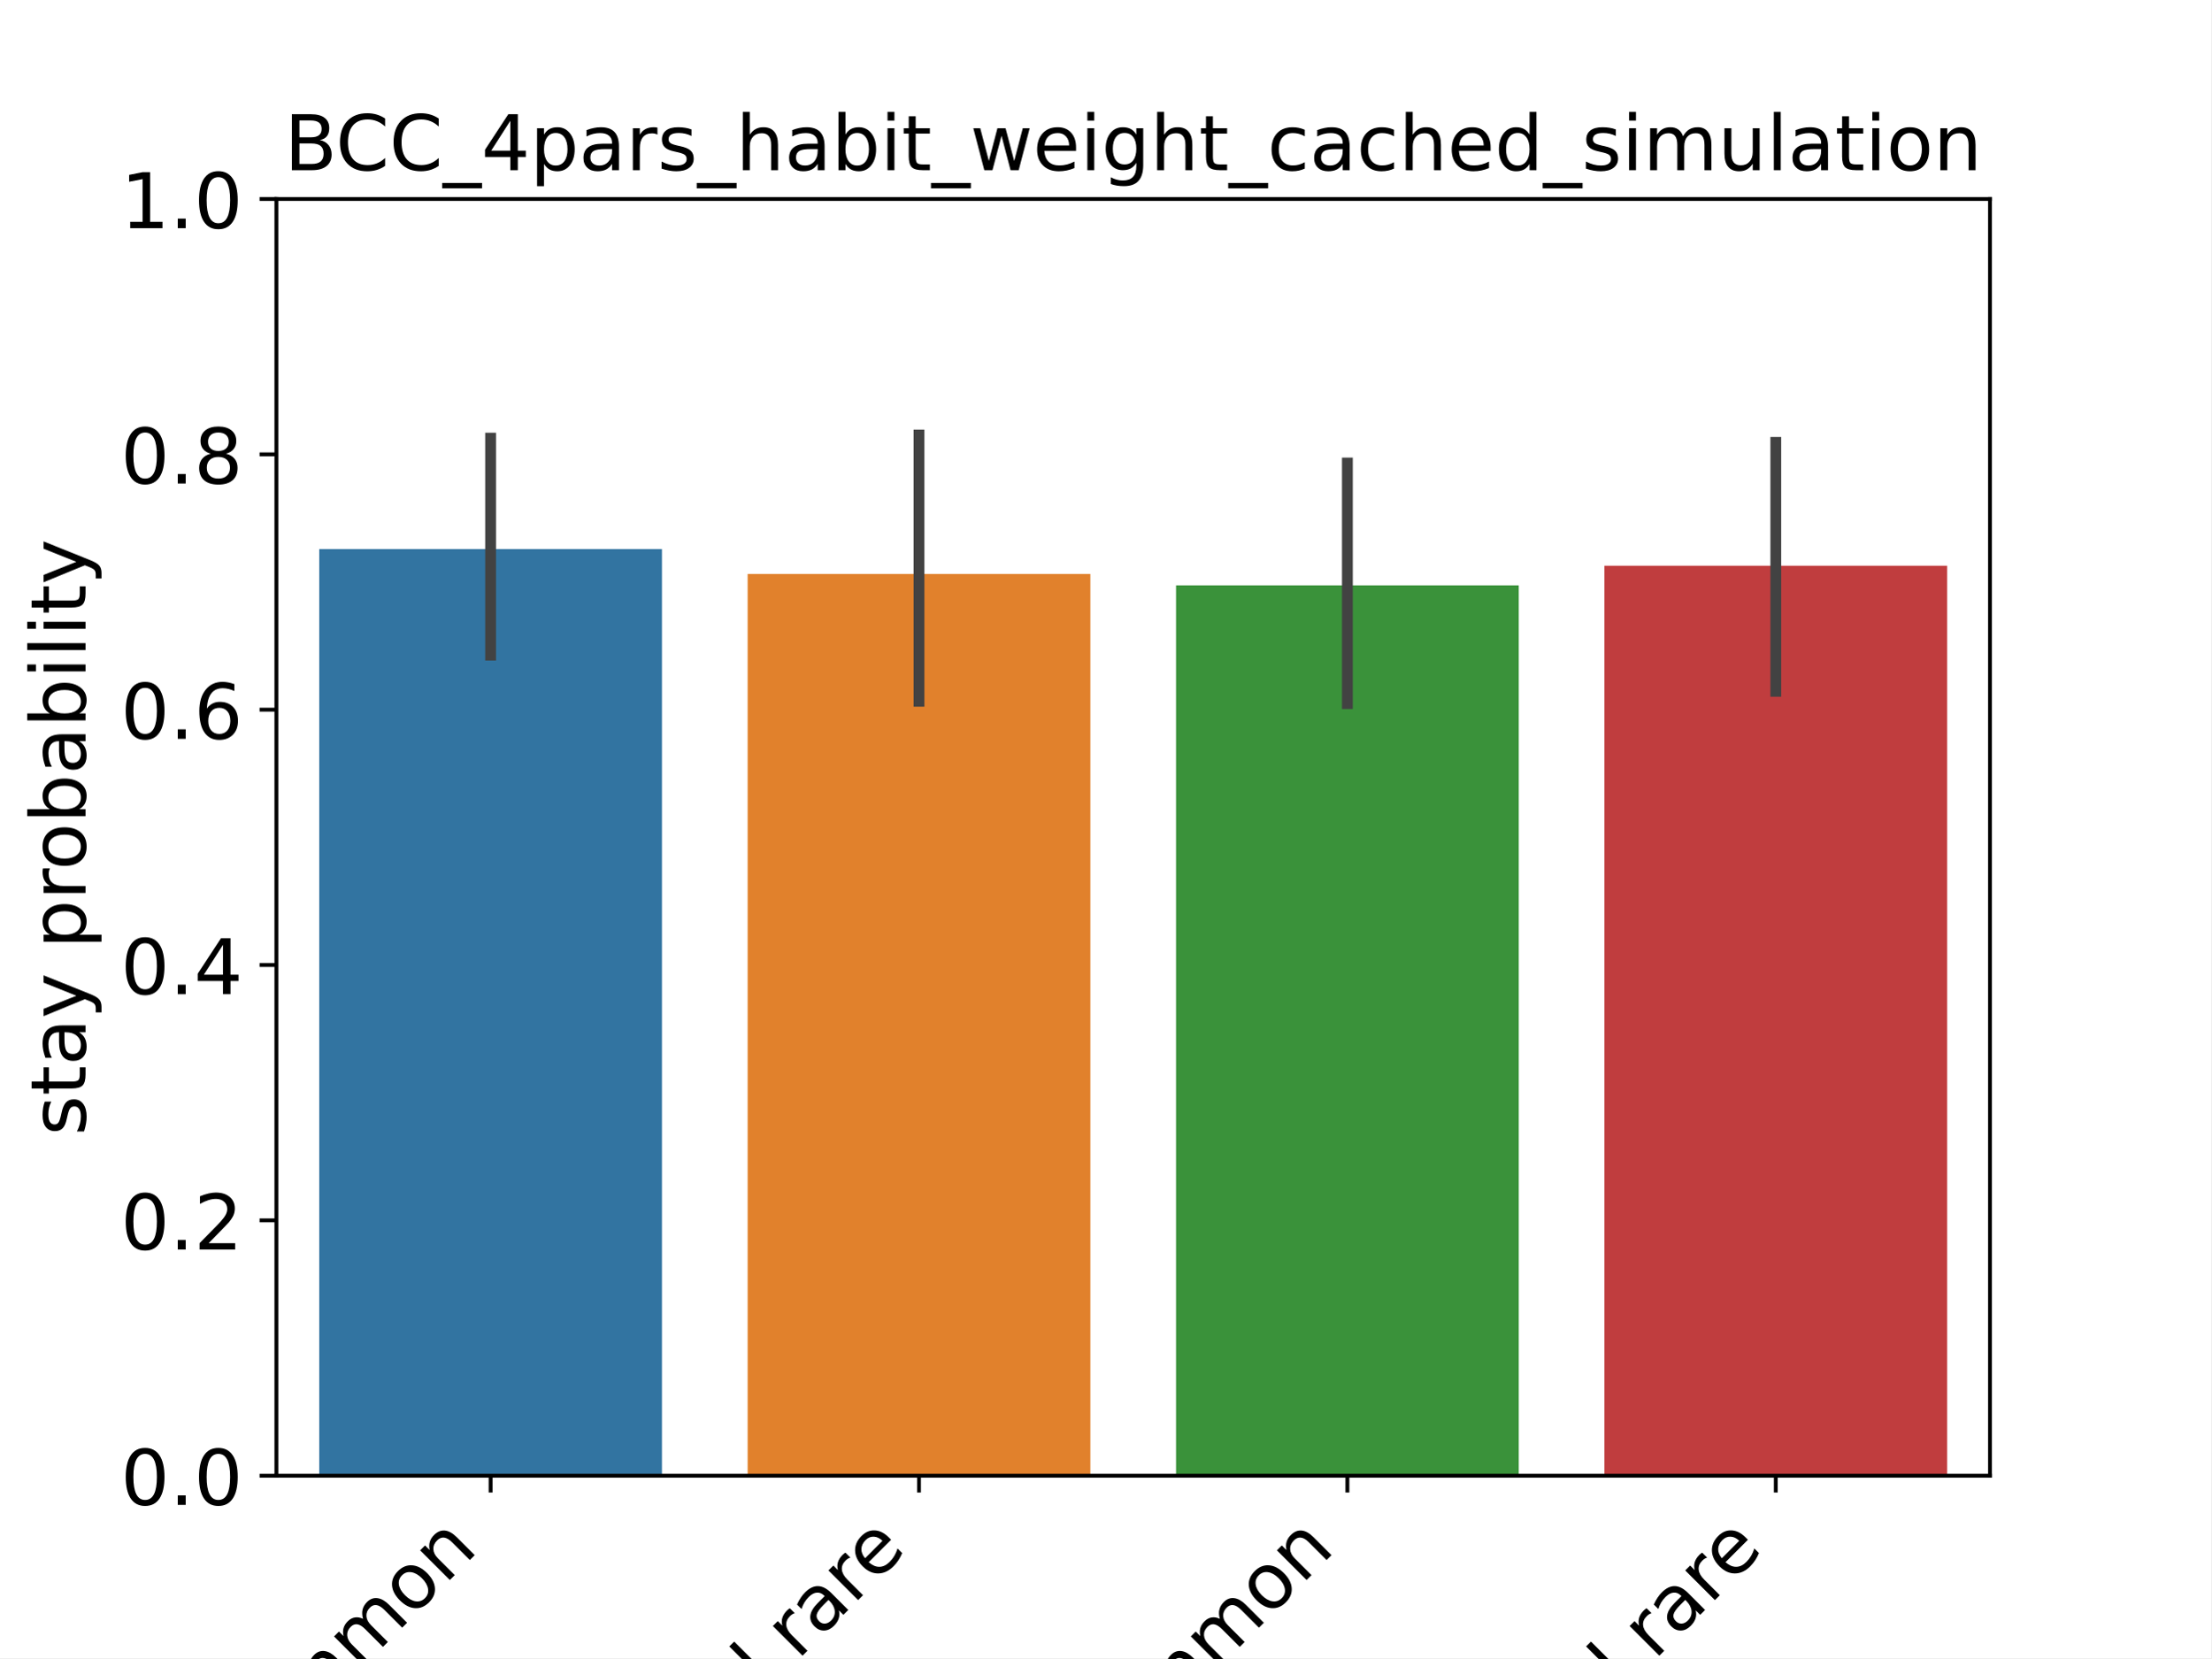
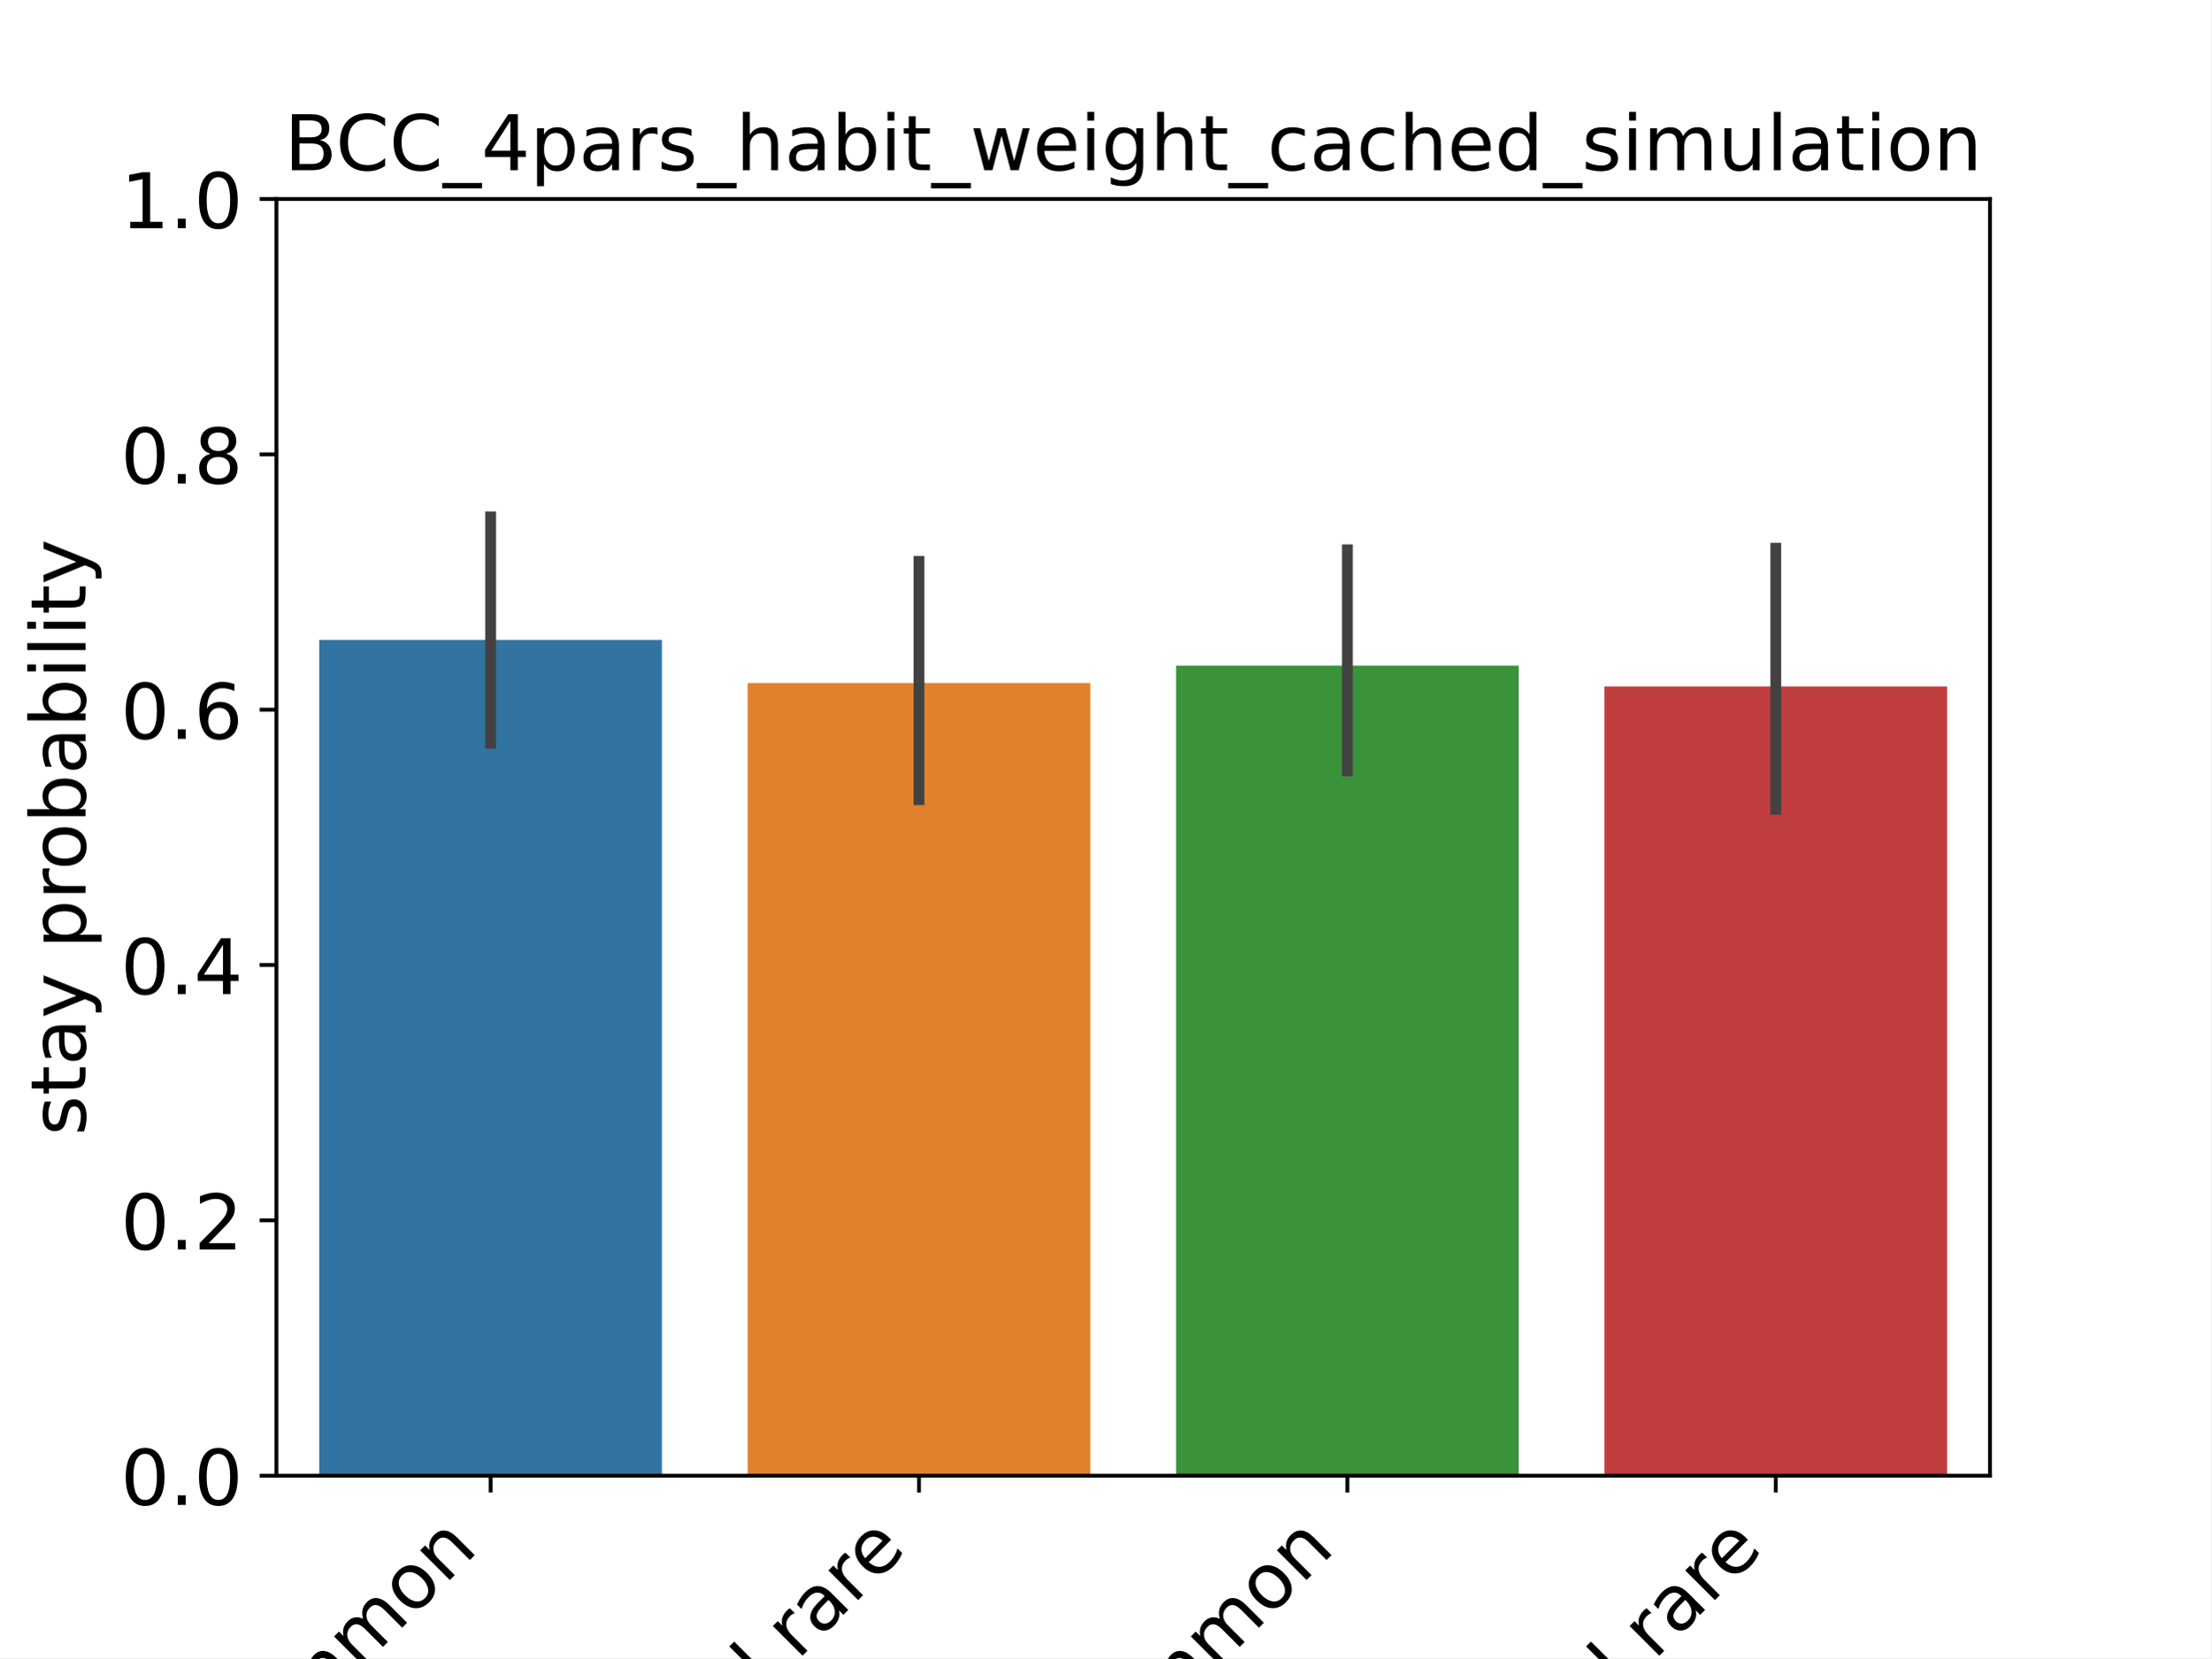
<svg xmlns="http://www.w3.org/2000/svg" xmlns:xlink="http://www.w3.org/1999/xlink" width="460.8pt" height="345.6pt" viewBox="0 0 460.8 345.6" version="1.1">
  <defs>
    <style type="text/css">*{stroke-linejoin: round; stroke-linecap: butt}</style>
  </defs>
  <g id="figure_1">
    <g id="patch_1">
      <path d="M 0 345.6  L 460.8 345.6  L 460.8 0  L 0 0  z " style="fill: #ffffff" />
    </g>
    <g id="axes_1">
      <g id="patch_2">
        <path d="M 57.6 307.584  L 414.72 307.584  L 414.72 41.472  L 57.6 41.472  z " style="fill: #ffffff" />
      </g>
      <g id="patch_3">
-         <path d="M 66.528 307.584  L 137.952 307.584  L 137.952 114.443  L 66.528 114.443  z " clip-path="url(#p2f3dfb03cb)" style="fill: #3274a1" />
+         <path d="M 66.528 307.584  L 137.952 307.584  L 137.952 133.37  L 66.528 133.37  z " clip-path="url(#pc2964f1127)" style="fill: #3274a1" />
      </g>
      <g id="patch_4">
-         <path d="M 155.808 307.584  L 227.232 307.584  L 227.232 119.639  L 155.808 119.639  z " clip-path="url(#p2f3dfb03cb)" style="fill: #e1812c" />
+         <path d="M 155.808 307.584  L 227.232 307.584  L 227.232 142.366  L 155.808 142.366  z " clip-path="url(#pc2964f1127)" style="fill: #e1812c" />
      </g>
      <g id="patch_5">
-         <path d="M 245.088 307.584  L 316.512 307.584  L 316.512 122.012  L 245.088 122.012  z " clip-path="url(#p2f3dfb03cb)" style="fill: #3a923a" />
+         <path d="M 245.088 307.584  L 316.512 307.584  L 316.512 138.734  L 245.088 138.734  z " clip-path="url(#pc2964f1127)" style="fill: #3a923a" />
      </g>
      <g id="patch_6">
-         <path d="M 334.368 307.584  L 405.792 307.584  L 405.792 117.917  L 334.368 117.917  z " clip-path="url(#p2f3dfb03cb)" style="fill: #c03d3e" />
+         <path d="M 334.368 307.584  L 405.792 307.584  L 405.792 143.079  L 334.368 143.079  z " clip-path="url(#pc2964f1127)" style="fill: #c03d3e" />
      </g>
      <g id="matplotlib.axis_1">
        <g id="xtick_1">
          <g id="line2d_1">
            <defs>
-               <path id="m64f015f68f" d="M 0 0  L 0 3.5  " style="stroke: #000000; stroke-width: 0.8" />
+               <path id="m4a86626b8d" d="M 0 0  L 0 3.5  " style="stroke: #000000; stroke-width: 0.8" />
            </defs>
            <g>
-               <use xlink:href="#m64f015f68f" x="102.24" y="307.584" style="stroke: #000000; stroke-width: 0.8" />
+               <use xlink:href="#m4a86626b8d" x="102.24" y="307.584" style="stroke: #000000; stroke-width: 0.8" />
            </g>
          </g>
          <g id="text_1">
            <g transform="translate(-6.307962 429.3757) rotate(-45) scale(0.16 -0.16)">
              <defs>
                <path id="DejaVuSans-72" d="M 2631 2963  Q 2534 3019 2420 3045  Q 2306 3072 2169 3072  Q 1681 3072 1420 2755  Q 1159 2438 1159 1844  L 1159 0  L 581 0  L 581 3500  L 1159 3500  L 1159 2956  Q 1341 3275 1631 3429  Q 1922 3584 2338 3584  Q 2397 3584 2469 3576  Q 2541 3569 2628 3553  L 2631 2963  z " transform="scale(0.015625)" />
                <path id="DejaVuSans-65" d="M 3597 1894  L 3597 1613  L 953 1613  Q 991 1019 1311 708  Q 1631 397 2203 397  Q 2534 397 2845 478  Q 3156 559 3463 722  L 3463 178  Q 3153 47 2828 -22  Q 2503 -91 2169 -91  Q 1331 -91 842 396  Q 353 884 353 1716  Q 353 2575 817 3079  Q 1281 3584 2069 3584  Q 2775 3584 3186 3129  Q 3597 2675 3597 1894  z M 3022 2063  Q 3016 2534 2758 2815  Q 2500 3097 2075 3097  Q 1594 3097 1305 2825  Q 1016 2553 972 2059  L 3022 2063  z " transform="scale(0.015625)" />
                <path id="DejaVuSans-77" d="M 269 3500  L 844 3500  L 1563 769  L 2278 3500  L 2956 3500  L 3675 769  L 4391 3500  L 4966 3500  L 4050 0  L 3372 0  L 2619 2869  L 1863 0  L 1184 0  L 269 3500  z " transform="scale(0.015625)" />
                <path id="DejaVuSans-61" d="M 2194 1759  Q 1497 1759 1228 1600  Q 959 1441 959 1056  Q 959 750 1161 570  Q 1363 391 1709 391  Q 2188 391 2477 730  Q 2766 1069 2766 1631  L 2766 1759  L 2194 1759  z M 3341 1997  L 3341 0  L 2766 0  L 2766 531  Q 2569 213 2275 61  Q 1981 -91 1556 -91  Q 1019 -91 701 211  Q 384 513 384 1019  Q 384 1609 779 1909  Q 1175 2209 1959 2209  L 2766 2209  L 2766 2266  Q 2766 2663 2505 2880  Q 2244 3097 1772 3097  Q 1472 3097 1187 3025  Q 903 2953 641 2809  L 641 3341  Q 956 3463 1253 3523  Q 1550 3584 1831 3584  Q 2591 3584 2966 3190  Q 3341 2797 3341 1997  z " transform="scale(0.015625)" />
                <path id="DejaVuSans-64" d="M 2906 2969  L 2906 4863  L 3481 4863  L 3481 0  L 2906 0  L 2906 525  Q 2725 213 2448 61  Q 2172 -91 1784 -91  Q 1150 -91 751 415  Q 353 922 353 1747  Q 353 2572 751 3078  Q 1150 3584 1784 3584  Q 2172 3584 2448 3432  Q 2725 3281 2906 2969  z M 947 1747  Q 947 1113 1208 752  Q 1469 391 1925 391  Q 2381 391 2643 752  Q 2906 1113 2906 1747  Q 2906 2381 2643 2742  Q 2381 3103 1925 3103  Q 1469 3103 1208 2742  Q 947 2381 947 1747  z " transform="scale(0.015625)" />
                <path id="DejaVuSans-20" transform="scale(0.015625)" />
                <path id="DejaVuSans-63" d="M 3122 3366  L 3122 2828  Q 2878 2963 2633 3030  Q 2388 3097 2138 3097  Q 1578 3097 1268 2742  Q 959 2388 959 1747  Q 959 1106 1268 751  Q 1578 397 2138 397  Q 2388 397 2633 464  Q 2878 531 3122 666  L 3122 134  Q 2881 22 2623 -34  Q 2366 -91 2075 -91  Q 1284 -91 818 406  Q 353 903 353 1747  Q 353 2603 823 3093  Q 1294 3584 2113 3584  Q 2378 3584 2631 3529  Q 2884 3475 3122 3366  z " transform="scale(0.015625)" />
                <path id="DejaVuSans-6f" d="M 1959 3097  Q 1497 3097 1228 2736  Q 959 2375 959 1747  Q 959 1119 1226 758  Q 1494 397 1959 397  Q 2419 397 2687 759  Q 2956 1122 2956 1747  Q 2956 2369 2687 2733  Q 2419 3097 1959 3097  z M 1959 3584  Q 2709 3584 3137 3096  Q 3566 2609 3566 1747  Q 3566 888 3137 398  Q 2709 -91 1959 -91  Q 1206 -91 779 398  Q 353 888 353 1747  Q 353 2609 779 3096  Q 1206 3584 1959 3584  z " transform="scale(0.015625)" />
                <path id="DejaVuSans-6d" d="M 3328 2828  Q 3544 3216 3844 3400  Q 4144 3584 4550 3584  Q 5097 3584 5394 3201  Q 5691 2819 5691 2113  L 5691 0  L 5113 0  L 5113 2094  Q 5113 2597 4934 2840  Q 4756 3084 4391 3084  Q 3944 3084 3684 2787  Q 3425 2491 3425 1978  L 3425 0  L 2847 0  L 2847 2094  Q 2847 2600 2669 2842  Q 2491 3084 2119 3084  Q 1678 3084 1418 2786  Q 1159 2488 1159 1978  L 1159 0  L 581 0  L 581 3500  L 1159 3500  L 1159 2956  Q 1356 3278 1631 3431  Q 1906 3584 2284 3584  Q 2666 3584 2933 3390  Q 3200 3197 3328 2828  z " transform="scale(0.015625)" />
                <path id="DejaVuSans-6e" d="M 3513 2113  L 3513 0  L 2938 0  L 2938 2094  Q 2938 2591 2744 2837  Q 2550 3084 2163 3084  Q 1697 3084 1428 2787  Q 1159 2491 1159 1978  L 1159 0  L 581 0  L 581 3500  L 1159 3500  L 1159 2956  Q 1366 3272 1645 3428  Q 1925 3584 2291 3584  Q 2894 3584 3203 3211  Q 3513 2838 3513 2113  z " transform="scale(0.015625)" />
              </defs>
              <use xlink:href="#DejaVuSans-72" />
              <use xlink:href="#DejaVuSans-65" transform="translate(38.86328 0)" />
              <use xlink:href="#DejaVuSans-77" transform="translate(100.3867 0)" />
              <use xlink:href="#DejaVuSans-61" transform="translate(182.1738 0)" />
              <use xlink:href="#DejaVuSans-72" transform="translate(243.4531 0)" />
              <use xlink:href="#DejaVuSans-64" transform="translate(282.8164 0)" />
              <use xlink:href="#DejaVuSans-65" transform="translate(346.293 0)" />
              <use xlink:href="#DejaVuSans-64" transform="translate(407.8164 0)" />
              <use xlink:href="#DejaVuSans-20" transform="translate(471.293 0)" />
              <use xlink:href="#DejaVuSans-63" transform="translate(503.0801 0)" />
              <use xlink:href="#DejaVuSans-6f" transform="translate(558.0605 0)" />
              <use xlink:href="#DejaVuSans-6d" transform="translate(619.2422 0)" />
              <use xlink:href="#DejaVuSans-6d" transform="translate(716.6543 0)" />
              <use xlink:href="#DejaVuSans-6f" transform="translate(814.0664 0)" />
              <use xlink:href="#DejaVuSans-6e" transform="translate(875.248 0)" />
            </g>
          </g>
        </g>
        <g id="xtick_2">
          <g id="line2d_2">
            <g>
-               <use xlink:href="#m64f015f68f" x="191.52" y="307.584" style="stroke: #000000; stroke-width: 0.8" />
+               <use xlink:href="#m4a86626b8d" x="191.52" y="307.584" style="stroke: #000000; stroke-width: 0.8" />
            </g>
          </g>
          <g id="text_2">
            <g transform="translate(109.3065 403.0413) rotate(-45) scale(0.16 -0.16)">
              <use xlink:href="#DejaVuSans-72" />
              <use xlink:href="#DejaVuSans-65" transform="translate(38.86328 0)" />
              <use xlink:href="#DejaVuSans-77" transform="translate(100.3867 0)" />
              <use xlink:href="#DejaVuSans-61" transform="translate(182.1738 0)" />
              <use xlink:href="#DejaVuSans-72" transform="translate(243.4531 0)" />
              <use xlink:href="#DejaVuSans-64" transform="translate(282.8164 0)" />
              <use xlink:href="#DejaVuSans-65" transform="translate(346.293 0)" />
              <use xlink:href="#DejaVuSans-64" transform="translate(407.8164 0)" />
              <use xlink:href="#DejaVuSans-20" transform="translate(471.293 0)" />
              <use xlink:href="#DejaVuSans-72" transform="translate(503.0801 0)" />
              <use xlink:href="#DejaVuSans-61" transform="translate(544.1934 0)" />
              <use xlink:href="#DejaVuSans-72" transform="translate(605.4727 0)" />
              <use xlink:href="#DejaVuSans-65" transform="translate(644.3359 0)" />
            </g>
          </g>
        </g>
        <g id="xtick_3">
          <g id="line2d_3">
            <g>
-               <use xlink:href="#m64f015f68f" x="280.8" y="307.584" style="stroke: #000000; stroke-width: 0.8" />
+               <use xlink:href="#m4a86626b8d" x="280.8" y="307.584" style="stroke: #000000; stroke-width: 0.8" />
            </g>
          </g>
          <g id="text_3">
            <g transform="translate(157.9119 443.7158) rotate(-45) scale(0.16 -0.16)">
              <defs>
                <path id="DejaVuSans-75" d="M 544 1381  L 544 3500  L 1119 3500  L 1119 1403  Q 1119 906 1312 657  Q 1506 409 1894 409  Q 2359 409 2629 706  Q 2900 1003 2900 1516  L 2900 3500  L 3475 3500  L 3475 0  L 2900 0  L 2900 538  Q 2691 219 2414 64  Q 2138 -91 1772 -91  Q 1169 -91 856 284  Q 544 659 544 1381  z M 1991 3584  L 1991 3584  z " transform="scale(0.015625)" />
              </defs>
              <use xlink:href="#DejaVuSans-75" />
              <use xlink:href="#DejaVuSans-6e" transform="translate(63.37891 0)" />
              <use xlink:href="#DejaVuSans-72" transform="translate(126.7578 0)" />
              <use xlink:href="#DejaVuSans-65" transform="translate(165.6211 0)" />
              <use xlink:href="#DejaVuSans-77" transform="translate(227.1445 0)" />
              <use xlink:href="#DejaVuSans-61" transform="translate(308.9316 0)" />
              <use xlink:href="#DejaVuSans-72" transform="translate(370.2109 0)" />
              <use xlink:href="#DejaVuSans-64" transform="translate(409.5742 0)" />
              <use xlink:href="#DejaVuSans-65" transform="translate(473.0508 0)" />
              <use xlink:href="#DejaVuSans-64" transform="translate(534.5742 0)" />
              <use xlink:href="#DejaVuSans-20" transform="translate(598.0508 0)" />
              <use xlink:href="#DejaVuSans-63" transform="translate(629.8379 0)" />
              <use xlink:href="#DejaVuSans-6f" transform="translate(684.8184 0)" />
              <use xlink:href="#DejaVuSans-6d" transform="translate(746 0)" />
              <use xlink:href="#DejaVuSans-6d" transform="translate(843.4121 0)" />
              <use xlink:href="#DejaVuSans-6f" transform="translate(940.8242 0)" />
              <use xlink:href="#DejaVuSans-6e" transform="translate(1002.006 0)" />
            </g>
          </g>
        </g>
        <g id="xtick_4">
          <g id="line2d_4">
            <g>
-               <use xlink:href="#m64f015f68f" x="370.08" y="307.584" style="stroke: #000000; stroke-width: 0.8" />
+               <use xlink:href="#m4a86626b8d" x="370.08" y="307.584" style="stroke: #000000; stroke-width: 0.8" />
            </g>
          </g>
          <g id="text_4">
            <g transform="translate(273.5263 417.3814) rotate(-45) scale(0.16 -0.16)">
              <use xlink:href="#DejaVuSans-75" />
              <use xlink:href="#DejaVuSans-6e" transform="translate(63.37891 0)" />
              <use xlink:href="#DejaVuSans-72" transform="translate(126.7578 0)" />
              <use xlink:href="#DejaVuSans-65" transform="translate(165.6211 0)" />
              <use xlink:href="#DejaVuSans-77" transform="translate(227.1445 0)" />
              <use xlink:href="#DejaVuSans-61" transform="translate(308.9316 0)" />
              <use xlink:href="#DejaVuSans-72" transform="translate(370.2109 0)" />
              <use xlink:href="#DejaVuSans-64" transform="translate(409.5742 0)" />
              <use xlink:href="#DejaVuSans-65" transform="translate(473.0508 0)" />
              <use xlink:href="#DejaVuSans-64" transform="translate(534.5742 0)" />
              <use xlink:href="#DejaVuSans-20" transform="translate(598.0508 0)" />
              <use xlink:href="#DejaVuSans-72" transform="translate(629.8379 0)" />
              <use xlink:href="#DejaVuSans-61" transform="translate(670.9512 0)" />
              <use xlink:href="#DejaVuSans-72" transform="translate(732.2305 0)" />
              <use xlink:href="#DejaVuSans-65" transform="translate(771.0938 0)" />
            </g>
          </g>
        </g>
      </g>
      <g id="matplotlib.axis_2">
        <g id="ytick_1">
          <g id="line2d_5">
            <defs>
-               <path id="mc24c903b5d" d="M 0 0  L -3.5 0  " style="stroke: #000000; stroke-width: 0.8" />
+               <path id="m14c9f491cc" d="M 0 0  L -3.5 0  " style="stroke: #000000; stroke-width: 0.8" />
            </defs>
            <g>
-               <use xlink:href="#mc24c903b5d" x="57.6" y="307.584" style="stroke: #000000; stroke-width: 0.8" />
+               <use xlink:href="#m14c9f491cc" x="57.6" y="307.584" style="stroke: #000000; stroke-width: 0.8" />
            </g>
          </g>
          <g id="text_5">
            <g transform="translate(25.155 313.6628) scale(0.16 -0.16)">
              <defs>
                <path id="DejaVuSans-30" d="M 2034 4250  Q 1547 4250 1301 3770  Q 1056 3291 1056 2328  Q 1056 1369 1301 889  Q 1547 409 2034 409  Q 2525 409 2770 889  Q 3016 1369 3016 2328  Q 3016 3291 2770 3770  Q 2525 4250 2034 4250  z M 2034 4750  Q 2819 4750 3233 4129  Q 3647 3509 3647 2328  Q 3647 1150 3233 529  Q 2819 -91 2034 -91  Q 1250 -91 836 529  Q 422 1150 422 2328  Q 422 3509 836 4129  Q 1250 4750 2034 4750  z " transform="scale(0.015625)" />
                <path id="DejaVuSans-2e" d="M 684 794  L 1344 794  L 1344 0  L 684 0  L 684 794  z " transform="scale(0.015625)" />
              </defs>
              <use xlink:href="#DejaVuSans-30" />
              <use xlink:href="#DejaVuSans-2e" transform="translate(63.62305 0)" />
              <use xlink:href="#DejaVuSans-30" transform="translate(95.41016 0)" />
            </g>
          </g>
        </g>
        <g id="ytick_2">
          <g id="line2d_6">
            <g>
-               <use xlink:href="#mc24c903b5d" x="57.6" y="254.362" style="stroke: #000000; stroke-width: 0.8" />
+               <use xlink:href="#m14c9f491cc" x="57.6" y="254.362" style="stroke: #000000; stroke-width: 0.8" />
            </g>
          </g>
          <g id="text_6">
            <g transform="translate(25.155 260.4403) scale(0.16 -0.16)">
              <defs>
                <path id="DejaVuSans-32" d="M 1228 531  L 3431 531  L 3431 0  L 469 0  L 469 531  Q 828 903 1448 1529  Q 2069 2156 2228 2338  Q 2531 2678 2651 2914  Q 2772 3150 2772 3378  Q 2772 3750 2511 3984  Q 2250 4219 1831 4219  Q 1534 4219 1204 4116  Q 875 4013 500 3803  L 500 4441  Q 881 4594 1212 4672  Q 1544 4750 1819 4750  Q 2544 4750 2975 4387  Q 3406 4025 3406 3419  Q 3406 3131 3298 2873  Q 3191 2616 2906 2266  Q 2828 2175 2409 1742  Q 1991 1309 1228 531  z " transform="scale(0.015625)" />
              </defs>
              <use xlink:href="#DejaVuSans-30" />
              <use xlink:href="#DejaVuSans-2e" transform="translate(63.62305 0)" />
              <use xlink:href="#DejaVuSans-32" transform="translate(95.41016 0)" />
            </g>
          </g>
        </g>
        <g id="ytick_3">
          <g id="line2d_7">
            <g>
-               <use xlink:href="#mc24c903b5d" x="57.6" y="201.139" style="stroke: #000000; stroke-width: 0.8" />
+               <use xlink:href="#m14c9f491cc" x="57.6" y="201.139" style="stroke: #000000; stroke-width: 0.8" />
            </g>
          </g>
          <g id="text_7">
            <g transform="translate(25.155 207.2179) scale(0.16 -0.16)">
              <defs>
                <path id="DejaVuSans-34" d="M 2419 4116  L 825 1625  L 2419 1625  L 2419 4116  z M 2253 4666  L 3047 4666  L 3047 1625  L 3713 1625  L 3713 1100  L 3047 1100  L 3047 0  L 2419 0  L 2419 1100  L 313 1100  L 313 1709  L 2253 4666  z " transform="scale(0.015625)" />
              </defs>
              <use xlink:href="#DejaVuSans-30" />
              <use xlink:href="#DejaVuSans-2e" transform="translate(63.62305 0)" />
              <use xlink:href="#DejaVuSans-34" transform="translate(95.41016 0)" />
            </g>
          </g>
        </g>
        <g id="ytick_4">
          <g id="line2d_8">
            <g>
-               <use xlink:href="#mc24c903b5d" x="57.6" y="147.917" style="stroke: #000000; stroke-width: 0.8" />
+               <use xlink:href="#m14c9f491cc" x="57.6" y="147.917" style="stroke: #000000; stroke-width: 0.8" />
            </g>
          </g>
          <g id="text_8">
            <g transform="translate(25.155 153.9955) scale(0.16 -0.16)">
              <defs>
                <path id="DejaVuSans-36" d="M 2113 2584  Q 1688 2584 1439 2293  Q 1191 2003 1191 1497  Q 1191 994 1439 701  Q 1688 409 2113 409  Q 2538 409 2786 701  Q 3034 994 3034 1497  Q 3034 2003 2786 2293  Q 2538 2584 2113 2584  z M 3366 4563  L 3366 3988  Q 3128 4100 2886 4159  Q 2644 4219 2406 4219  Q 1781 4219 1451 3797  Q 1122 3375 1075 2522  Q 1259 2794 1537 2939  Q 1816 3084 2150 3084  Q 2853 3084 3261 2657  Q 3669 2231 3669 1497  Q 3669 778 3244 343  Q 2819 -91 2113 -91  Q 1303 -91 875 529  Q 447 1150 447 2328  Q 447 3434 972 4092  Q 1497 4750 2381 4750  Q 2619 4750 2861 4703  Q 3103 4656 3366 4563  z " transform="scale(0.015625)" />
              </defs>
              <use xlink:href="#DejaVuSans-30" />
              <use xlink:href="#DejaVuSans-2e" transform="translate(63.62305 0)" />
              <use xlink:href="#DejaVuSans-36" transform="translate(95.41016 0)" />
            </g>
          </g>
        </g>
        <g id="ytick_5">
          <g id="line2d_9">
            <g>
-               <use xlink:href="#mc24c903b5d" x="57.6" y="94.694" style="stroke: #000000; stroke-width: 0.8" />
+               <use xlink:href="#m14c9f491cc" x="57.6" y="94.694" style="stroke: #000000; stroke-width: 0.8" />
            </g>
          </g>
          <g id="text_9">
            <g transform="translate(25.155 100.7731) scale(0.16 -0.16)">
              <defs>
                <path id="DejaVuSans-38" d="M 2034 2216  Q 1584 2216 1326 1975  Q 1069 1734 1069 1313  Q 1069 891 1326 650  Q 1584 409 2034 409  Q 2484 409 2743 651  Q 3003 894 3003 1313  Q 3003 1734 2745 1975  Q 2488 2216 2034 2216  z M 1403 2484  Q 997 2584 770 2862  Q 544 3141 544 3541  Q 544 4100 942 4425  Q 1341 4750 2034 4750  Q 2731 4750 3128 4425  Q 3525 4100 3525 3541  Q 3525 3141 3298 2862  Q 3072 2584 2669 2484  Q 3125 2378 3379 2068  Q 3634 1759 3634 1313  Q 3634 634 3220 271  Q 2806 -91 2034 -91  Q 1263 -91 848 271  Q 434 634 434 1313  Q 434 1759 690 2068  Q 947 2378 1403 2484  z M 1172 3481  Q 1172 3119 1398 2916  Q 1625 2713 2034 2713  Q 2441 2713 2670 2916  Q 2900 3119 2900 3481  Q 2900 3844 2670 4047  Q 2441 4250 2034 4250  Q 1625 4250 1398 4047  Q 1172 3844 1172 3481  z " transform="scale(0.015625)" />
              </defs>
              <use xlink:href="#DejaVuSans-30" />
              <use xlink:href="#DejaVuSans-2e" transform="translate(63.62305 0)" />
              <use xlink:href="#DejaVuSans-38" transform="translate(95.41016 0)" />
            </g>
          </g>
        </g>
        <g id="ytick_6">
          <g id="line2d_10">
            <g>
-               <use xlink:href="#mc24c903b5d" x="57.6" y="41.472" style="stroke: #000000; stroke-width: 0.8" />
+               <use xlink:href="#m14c9f491cc" x="57.6" y="41.472" style="stroke: #000000; stroke-width: 0.8" />
            </g>
          </g>
          <g id="text_10">
            <g transform="translate(25.155 47.55075) scale(0.16 -0.16)">
              <defs>
                <path id="DejaVuSans-31" d="M 794 531  L 1825 531  L 1825 4091  L 703 3866  L 703 4441  L 1819 4666  L 2450 4666  L 2450 531  L 3481 531  L 3481 0  L 794 0  L 794 531  z " transform="scale(0.015625)" />
              </defs>
              <use xlink:href="#DejaVuSans-31" />
              <use xlink:href="#DejaVuSans-2e" transform="translate(63.62305 0)" />
              <use xlink:href="#DejaVuSans-30" transform="translate(95.41016 0)" />
            </g>
          </g>
        </g>
        <g id="text_11">
          <g transform="translate(17.8275 236.693) rotate(-90) scale(0.16 -0.16)">
            <defs>
              <path id="DejaVuSans-73" d="M 2834 3397  L 2834 2853  Q 2591 2978 2328 3040  Q 2066 3103 1784 3103  Q 1356 3103 1142 2972  Q 928 2841 928 2578  Q 928 2378 1081 2264  Q 1234 2150 1697 2047  L 1894 2003  Q 2506 1872 2764 1633  Q 3022 1394 3022 966  Q 3022 478 2636 193  Q 2250 -91 1575 -91  Q 1294 -91 989 -36  Q 684 19 347 128  L 347 722  Q 666 556 975 473  Q 1284 391 1588 391  Q 1994 391 2212 530  Q 2431 669 2431 922  Q 2431 1156 2273 1281  Q 2116 1406 1581 1522  L 1381 1569  Q 847 1681 609 1914  Q 372 2147 372 2553  Q 372 3047 722 3315  Q 1072 3584 1716 3584  Q 2034 3584 2315 3537  Q 2597 3491 2834 3397  z " transform="scale(0.015625)" />
              <path id="DejaVuSans-74" d="M 1172 4494  L 1172 3500  L 2356 3500  L 2356 3053  L 1172 3053  L 1172 1153  Q 1172 725 1289 603  Q 1406 481 1766 481  L 2356 481  L 2356 0  L 1766 0  Q 1100 0 847 248  Q 594 497 594 1153  L 594 3053  L 172 3053  L 172 3500  L 594 3500  L 594 4494  L 1172 4494  z " transform="scale(0.015625)" />
              <path id="DejaVuSans-79" d="M 2059 -325  Q 1816 -950 1584 -1140  Q 1353 -1331 966 -1331  L 506 -1331  L 506 -850  L 844 -850  Q 1081 -850 1212 -737  Q 1344 -625 1503 -206  L 1606 56  L 191 3500  L 800 3500  L 1894 763  L 2988 3500  L 3597 3500  L 2059 -325  z " transform="scale(0.015625)" />
              <path id="DejaVuSans-70" d="M 1159 525  L 1159 -1331  L 581 -1331  L 581 3500  L 1159 3500  L 1159 2969  Q 1341 3281 1617 3432  Q 1894 3584 2278 3584  Q 2916 3584 3314 3078  Q 3713 2572 3713 1747  Q 3713 922 3314 415  Q 2916 -91 2278 -91  Q 1894 -91 1617 61  Q 1341 213 1159 525  z M 3116 1747  Q 3116 2381 2855 2742  Q 2594 3103 2138 3103  Q 1681 3103 1420 2742  Q 1159 2381 1159 1747  Q 1159 1113 1420 752  Q 1681 391 2138 391  Q 2594 391 2855 752  Q 3116 1113 3116 1747  z " transform="scale(0.015625)" />
              <path id="DejaVuSans-62" d="M 3116 1747  Q 3116 2381 2855 2742  Q 2594 3103 2138 3103  Q 1681 3103 1420 2742  Q 1159 2381 1159 1747  Q 1159 1113 1420 752  Q 1681 391 2138 391  Q 2594 391 2855 752  Q 3116 1113 3116 1747  z M 1159 2969  Q 1341 3281 1617 3432  Q 1894 3584 2278 3584  Q 2916 3584 3314 3078  Q 3713 2572 3713 1747  Q 3713 922 3314 415  Q 2916 -91 2278 -91  Q 1894 -91 1617 61  Q 1341 213 1159 525  L 1159 0  L 581 0  L 581 4863  L 1159 4863  L 1159 2969  z " transform="scale(0.015625)" />
              <path id="DejaVuSans-69" d="M 603 3500  L 1178 3500  L 1178 0  L 603 0  L 603 3500  z M 603 4863  L 1178 4863  L 1178 4134  L 603 4134  L 603 4863  z " transform="scale(0.015625)" />
              <path id="DejaVuSans-6c" d="M 603 4863  L 1178 4863  L 1178 0  L 603 0  L 603 4863  z " transform="scale(0.015625)" />
            </defs>
            <use xlink:href="#DejaVuSans-73" />
            <use xlink:href="#DejaVuSans-74" transform="translate(52.09961 0)" />
            <use xlink:href="#DejaVuSans-61" transform="translate(91.30859 0)" />
            <use xlink:href="#DejaVuSans-79" transform="translate(152.5879 0)" />
            <use xlink:href="#DejaVuSans-20" transform="translate(211.7676 0)" />
            <use xlink:href="#DejaVuSans-70" transform="translate(243.5547 0)" />
            <use xlink:href="#DejaVuSans-72" transform="translate(307.0312 0)" />
            <use xlink:href="#DejaVuSans-6f" transform="translate(345.8945 0)" />
            <use xlink:href="#DejaVuSans-62" transform="translate(407.0762 0)" />
            <use xlink:href="#DejaVuSans-61" transform="translate(470.5527 0)" />
            <use xlink:href="#DejaVuSans-62" transform="translate(531.832 0)" />
            <use xlink:href="#DejaVuSans-69" transform="translate(595.3086 0)" />
            <use xlink:href="#DejaVuSans-6c" transform="translate(623.0918 0)" />
            <use xlink:href="#DejaVuSans-69" transform="translate(650.875 0)" />
            <use xlink:href="#DejaVuSans-74" transform="translate(678.6582 0)" />
            <use xlink:href="#DejaVuSans-79" transform="translate(717.8672 0)" />
          </g>
        </g>
      </g>
      <g id="line2d_11">
-         <path d="M 102.24 136.554  L 102.24 91.315  " clip-path="url(#p2f3dfb03cb)" style="fill: none; stroke: #424242; stroke-width: 2.25; stroke-linecap: square" />
+         <path d="M 102.24 154.918  L 102.24 107.722  " clip-path="url(#pc2964f1127)" style="fill: none; stroke: #424242; stroke-width: 2.25; stroke-linecap: square" />
      </g>
      <g id="line2d_12">
-         <path d="M 191.52 146.165  L 191.52 90.673  " clip-path="url(#p2f3dfb03cb)" style="fill: none; stroke: #424242; stroke-width: 2.25; stroke-linecap: square" />
+         <path d="M 191.52 166.685  L 191.52 117.005  " clip-path="url(#pc2964f1127)" style="fill: none; stroke: #424242; stroke-width: 2.25; stroke-linecap: square" />
      </g>
      <g id="line2d_13">
-         <path d="M 280.8 146.653  L 280.8 96.502  " clip-path="url(#p2f3dfb03cb)" style="fill: none; stroke: #424242; stroke-width: 2.25; stroke-linecap: square" />
+         <path d="M 280.8 160.677  L 280.8 114.594  " clip-path="url(#pc2964f1127)" style="fill: none; stroke: #424242; stroke-width: 2.25; stroke-linecap: square" />
      </g>
      <g id="line2d_14">
-         <path d="M 370.08 144.092  L 370.08 92.207  " clip-path="url(#p2f3dfb03cb)" style="fill: none; stroke: #424242; stroke-width: 2.25; stroke-linecap: square" />
+         <path d="M 370.08 168.693  L 370.08 114.258  " clip-path="url(#pc2964f1127)" style="fill: none; stroke: #424242; stroke-width: 2.25; stroke-linecap: square" />
      </g>
      <g id="patch_7">
        <path d="M 57.6 307.584  L 57.6 41.472  " style="fill: none; stroke: #000000; stroke-width: 0.8; stroke-linejoin: miter; stroke-linecap: square" />
      </g>
      <g id="patch_8">
        <path d="M 414.72 307.584  L 414.72 41.472  " style="fill: none; stroke: #000000; stroke-width: 0.8; stroke-linejoin: miter; stroke-linecap: square" />
      </g>
      <g id="patch_9">
        <path d="M 57.6 307.584  L 414.72 307.584  " style="fill: none; stroke: #000000; stroke-width: 0.8; stroke-linejoin: miter; stroke-linecap: square" />
      </g>
      <g id="patch_10">
        <path d="M 57.6 41.472  L 414.72 41.472  " style="fill: none; stroke: #000000; stroke-width: 0.8; stroke-linejoin: miter; stroke-linecap: square" />
      </g>
      <g id="text_12">
        <g transform="translate(59.25625 35.472) scale(0.16 -0.16)">
          <defs>
            <path id="DejaVuSans-42" d="M 1259 2228  L 1259 519  L 2272 519  Q 2781 519 3026 730  Q 3272 941 3272 1375  Q 3272 1813 3026 2020  Q 2781 2228 2272 2228  L 1259 2228  z M 1259 4147  L 1259 2741  L 2194 2741  Q 2656 2741 2882 2914  Q 3109 3088 3109 3444  Q 3109 3797 2882 3972  Q 2656 4147 2194 4147  L 1259 4147  z M 628 4666  L 2241 4666  Q 2963 4666 3353 4366  Q 3744 4066 3744 3513  Q 3744 3084 3544 2831  Q 3344 2578 2956 2516  Q 3422 2416 3680 2098  Q 3938 1781 3938 1306  Q 3938 681 3513 340  Q 3088 0 2303 0  L 628 0  L 628 4666  z " transform="scale(0.015625)" />
            <path id="DejaVuSans-43" d="M 4122 4306  L 4122 3641  Q 3803 3938 3442 4084  Q 3081 4231 2675 4231  Q 1875 4231 1450 3742  Q 1025 3253 1025 2328  Q 1025 1406 1450 917  Q 1875 428 2675 428  Q 3081 428 3442 575  Q 3803 722 4122 1019  L 4122 359  Q 3791 134 3420 21  Q 3050 -91 2638 -91  Q 1578 -91 968 557  Q 359 1206 359 2328  Q 359 3453 968 4101  Q 1578 4750 2638 4750  Q 3056 4750 3426 4639  Q 3797 4528 4122 4306  z " transform="scale(0.015625)" />
            <path id="DejaVuSans-5f" d="M 3263 -1063  L 3263 -1509  L -63 -1509  L -63 -1063  L 3263 -1063  z " transform="scale(0.015625)" />
            <path id="DejaVuSans-68" d="M 3513 2113  L 3513 0  L 2938 0  L 2938 2094  Q 2938 2591 2744 2837  Q 2550 3084 2163 3084  Q 1697 3084 1428 2787  Q 1159 2491 1159 1978  L 1159 0  L 581 0  L 581 4863  L 1159 4863  L 1159 2956  Q 1366 3272 1645 3428  Q 1925 3584 2291 3584  Q 2894 3584 3203 3211  Q 3513 2838 3513 2113  z " transform="scale(0.015625)" />
            <path id="DejaVuSans-67" d="M 2906 1791  Q 2906 2416 2648 2759  Q 2391 3103 1925 3103  Q 1463 3103 1205 2759  Q 947 2416 947 1791  Q 947 1169 1205 825  Q 1463 481 1925 481  Q 2391 481 2648 825  Q 2906 1169 2906 1791  z M 3481 434  Q 3481 -459 3084 -895  Q 2688 -1331 1869 -1331  Q 1566 -1331 1297 -1286  Q 1028 -1241 775 -1147  L 775 -588  Q 1028 -725 1275 -790  Q 1522 -856 1778 -856  Q 2344 -856 2625 -561  Q 2906 -266 2906 331  L 2906 616  Q 2728 306 2450 153  Q 2172 0 1784 0  Q 1141 0 747 490  Q 353 981 353 1791  Q 353 2603 747 3093  Q 1141 3584 1784 3584  Q 2172 3584 2450 3431  Q 2728 3278 2906 2969  L 2906 3500  L 3481 3500  L 3481 434  z " transform="scale(0.015625)" />
          </defs>
          <use xlink:href="#DejaVuSans-42" />
          <use xlink:href="#DejaVuSans-43" transform="translate(66.85352 0)" />
          <use xlink:href="#DejaVuSans-43" transform="translate(136.6777 0)" />
          <use xlink:href="#DejaVuSans-5f" transform="translate(206.502 0)" />
          <use xlink:href="#DejaVuSans-34" transform="translate(256.502 0)" />
          <use xlink:href="#DejaVuSans-70" transform="translate(320.125 0)" />
          <use xlink:href="#DejaVuSans-61" transform="translate(383.6016 0)" />
          <use xlink:href="#DejaVuSans-72" transform="translate(444.8809 0)" />
          <use xlink:href="#DejaVuSans-73" transform="translate(485.9941 0)" />
          <use xlink:href="#DejaVuSans-5f" transform="translate(538.0938 0)" />
          <use xlink:href="#DejaVuSans-68" transform="translate(588.0938 0)" />
          <use xlink:href="#DejaVuSans-61" transform="translate(651.4727 0)" />
          <use xlink:href="#DejaVuSans-62" transform="translate(712.752 0)" />
          <use xlink:href="#DejaVuSans-69" transform="translate(776.2285 0)" />
          <use xlink:href="#DejaVuSans-74" transform="translate(804.0117 0)" />
          <use xlink:href="#DejaVuSans-5f" transform="translate(843.2207 0)" />
          <use xlink:href="#DejaVuSans-77" transform="translate(893.2207 0)" />
          <use xlink:href="#DejaVuSans-65" transform="translate(975.0078 0)" />
          <use xlink:href="#DejaVuSans-69" transform="translate(1036.531 0)" />
          <use xlink:href="#DejaVuSans-67" transform="translate(1064.314 0)" />
          <use xlink:href="#DejaVuSans-68" transform="translate(1127.791 0)" />
          <use xlink:href="#DejaVuSans-74" transform="translate(1191.17 0)" />
          <use xlink:href="#DejaVuSans-5f" transform="translate(1230.379 0)" />
          <use xlink:href="#DejaVuSans-63" transform="translate(1280.379 0)" />
          <use xlink:href="#DejaVuSans-61" transform="translate(1335.359 0)" />
          <use xlink:href="#DejaVuSans-63" transform="translate(1396.639 0)" />
          <use xlink:href="#DejaVuSans-68" transform="translate(1451.619 0)" />
          <use xlink:href="#DejaVuSans-65" transform="translate(1514.998 0)" />
          <use xlink:href="#DejaVuSans-64" transform="translate(1576.521 0)" />
          <use xlink:href="#DejaVuSans-5f" transform="translate(1639.998 0)" />
          <use xlink:href="#DejaVuSans-73" transform="translate(1689.998 0)" />
          <use xlink:href="#DejaVuSans-69" transform="translate(1742.098 0)" />
          <use xlink:href="#DejaVuSans-6d" transform="translate(1769.881 0)" />
          <use xlink:href="#DejaVuSans-75" transform="translate(1867.293 0)" />
          <use xlink:href="#DejaVuSans-6c" transform="translate(1930.672 0)" />
          <use xlink:href="#DejaVuSans-61" transform="translate(1958.455 0)" />
          <use xlink:href="#DejaVuSans-74" transform="translate(2019.734 0)" />
          <use xlink:href="#DejaVuSans-69" transform="translate(2058.943 0)" />
          <use xlink:href="#DejaVuSans-6f" transform="translate(2086.727 0)" />
          <use xlink:href="#DejaVuSans-6e" transform="translate(2147.908 0)" />
        </g>
      </g>
    </g>
  </g>
  <defs>
-     <clipPath id="p2f3dfb03cb">
+     <clipPath id="pc2964f1127">
      <rect x="57.6" y="41.472" width="357.12" height="266.112" />
    </clipPath>
  </defs>
</svg>
